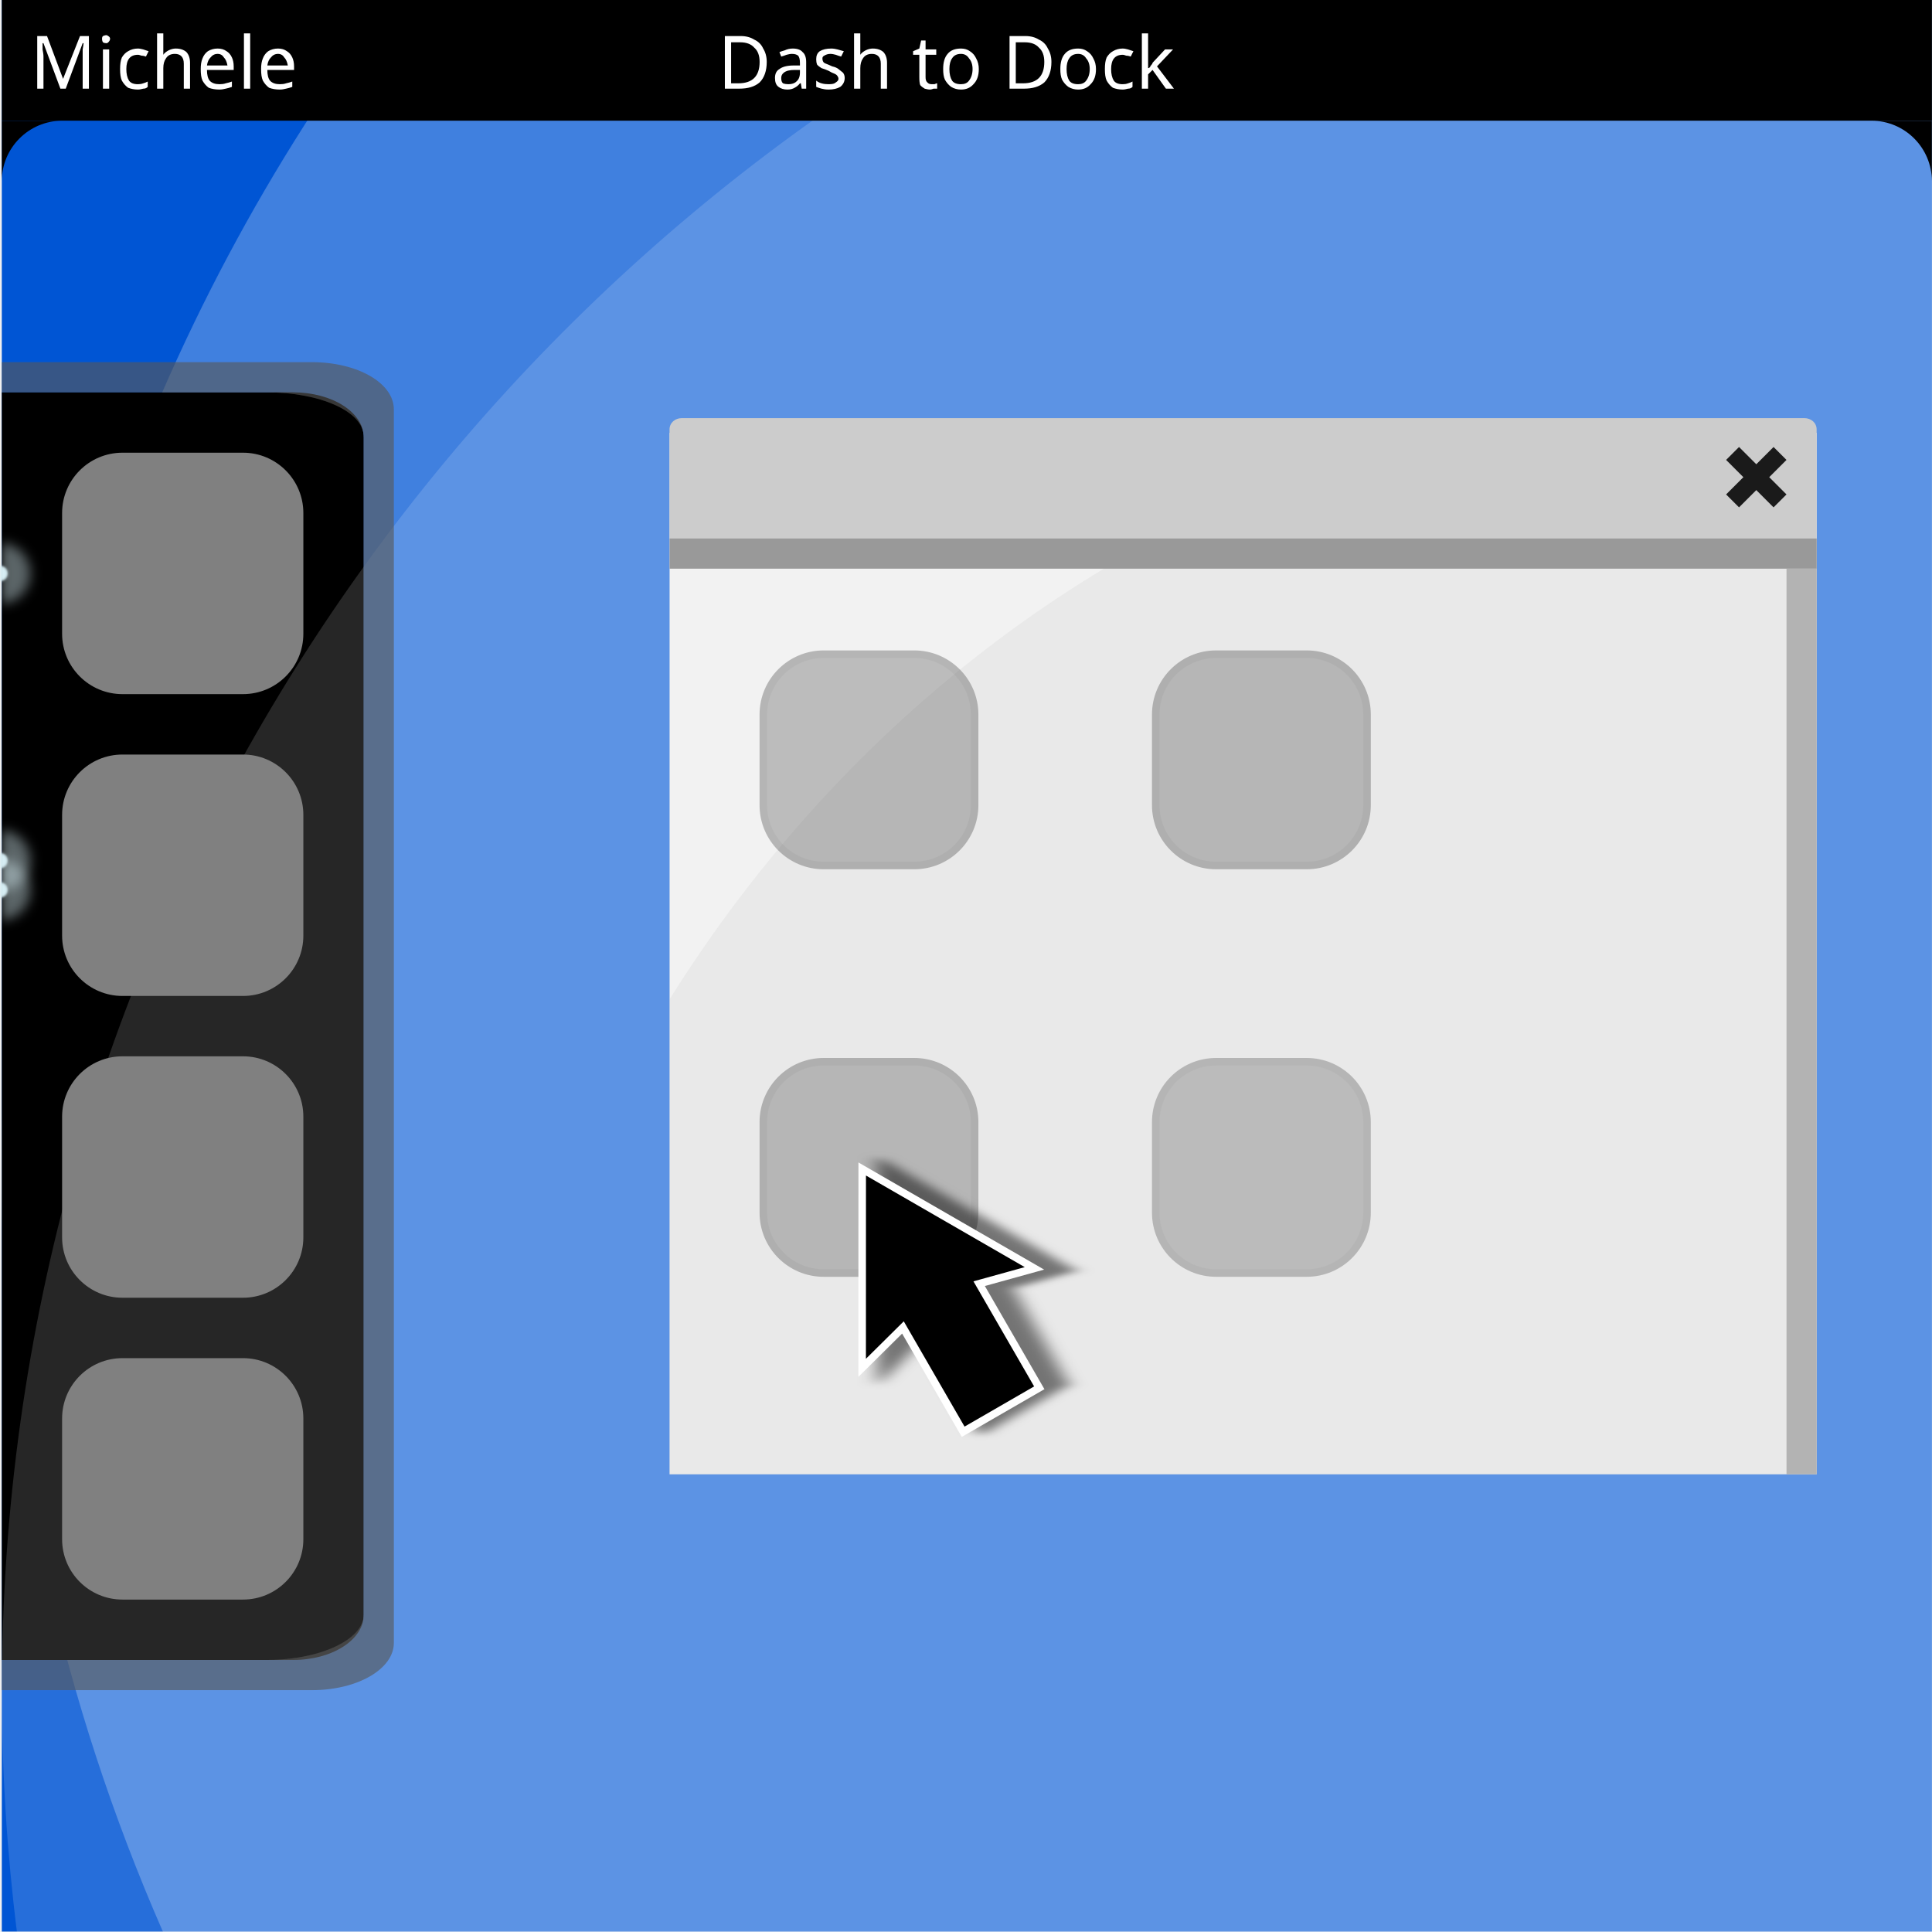
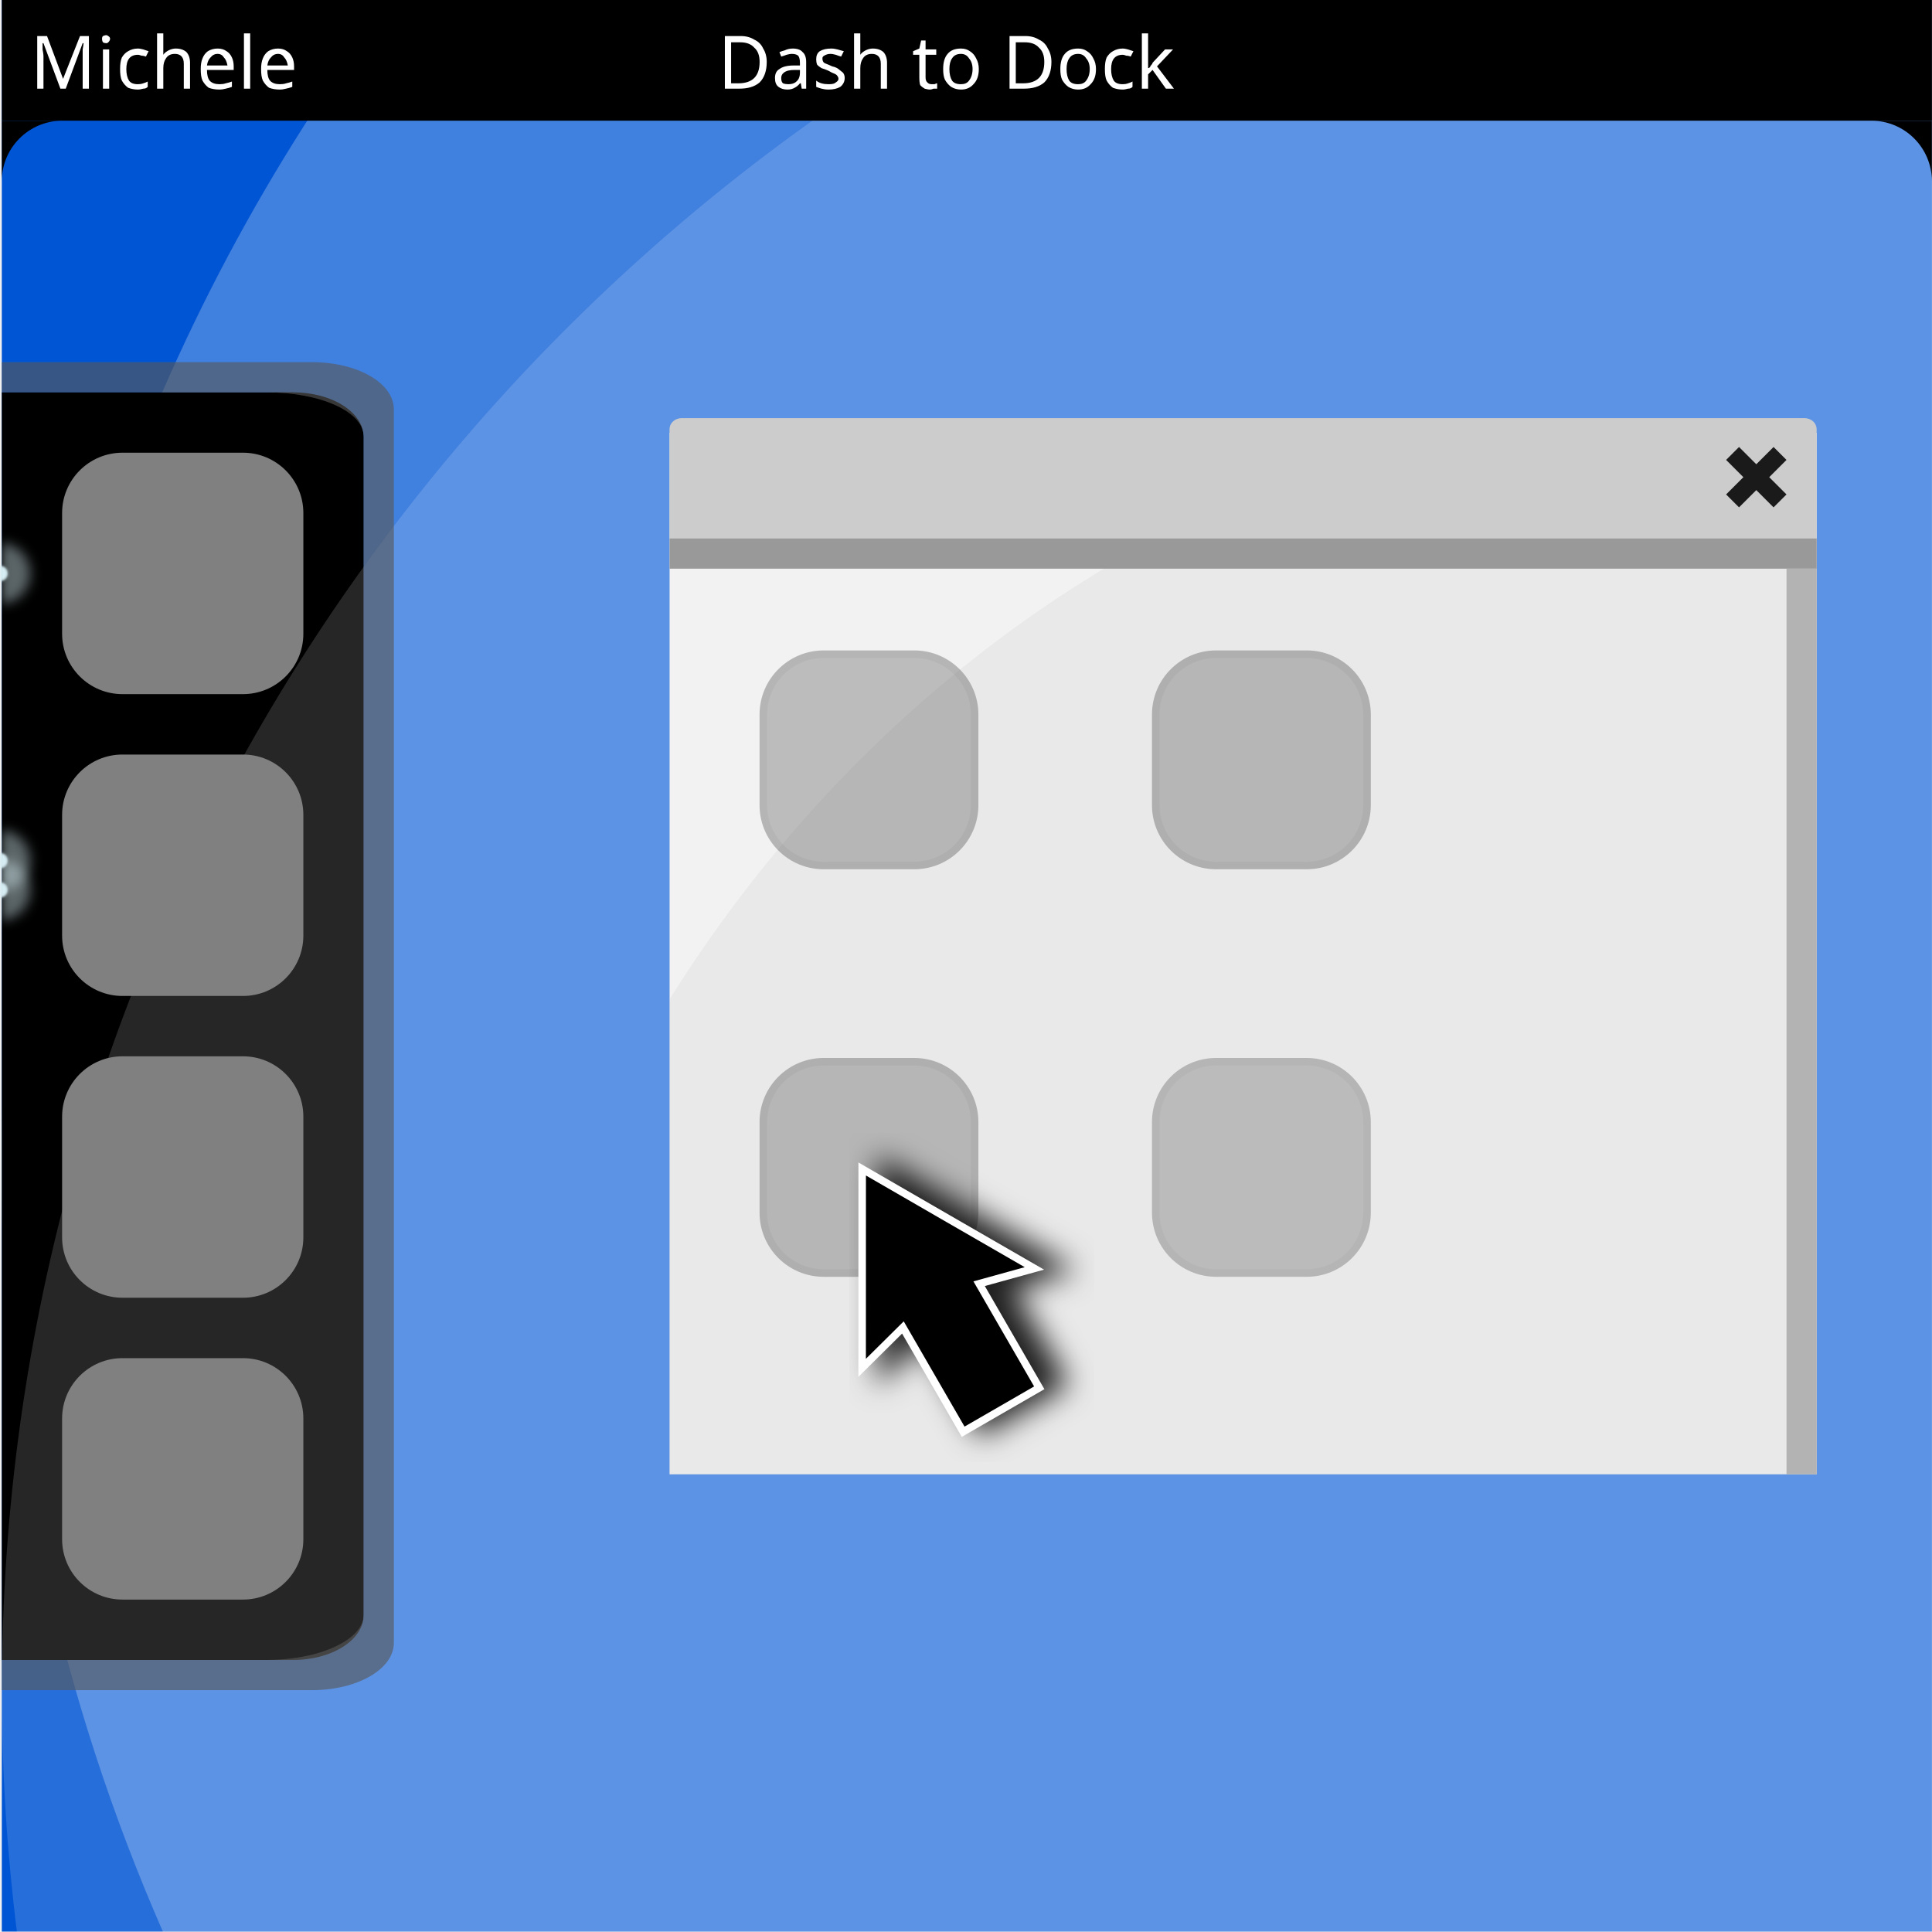
<svg xmlns="http://www.w3.org/2000/svg" width="33.867mm" height="33.867mm" viewBox="0 0 33.867 33.867" id="svg5179" version="1.1">
  <defs id="defs5181">
    <clipPath clipPathUnits="userSpaceOnUse" id="clipPath4379-92-4-9-6-8-0">
      <rect style="color:#000000;display:inline;overflow:visible;visibility:visible;opacity:0.832;fill:#000000;fill-opacity:1;fill-rule:nonzero;stroke:none;stroke-width:1.049;marker:none;enable-background:accumulate" id="rect4381-17-7-5-2-0-6" width="19.934" height="33.526" x="356.028" y="457.716" />
    </clipPath>
    <filter style="color-interpolation-filters:sRGB" id="filter4435-8-5-3-2-13-8" x="-0.229" width="1.458" y="-0.229" height="1.458">
      <feGaussianBlur stdDeviation="1.035" id="feGaussianBlur4437-6-7-9-8-8-1" />
    </filter>
    <filter style="color-interpolation-filters:sRGB" id="filter4365-71-5-7-0-6-2" x="-0.219" width="1.437" y="-0.219" height="1.437">
      <feGaussianBlur stdDeviation="0.989" id="feGaussianBlur4367-74-5-92-0-6-5" />
    </filter>
    <clipPath clipPathUnits="userSpaceOnUse" id="clipPath4379-6-7-5-8-6-01-2">
      <rect style="color:#000000;display:inline;overflow:visible;visibility:visible;opacity:0.832;fill:#000000;fill-opacity:1;fill-rule:nonzero;stroke:none;stroke-width:1.049;marker:none;enable-background:accumulate" id="rect4381-1-8-5-2-0-2-7" width="19.934" height="33.526" x="356.028" y="457.716" />
    </clipPath>
    <filter style="color-interpolation-filters:sRGB" id="filter4435-6-1-2-8-2-2-7" x="-0.229" width="1.458" y="-0.229" height="1.458">
      <feGaussianBlur stdDeviation="1.035" id="feGaussianBlur4437-1-1-3-60-1-4-4" />
    </filter>
    <filter style="color-interpolation-filters:sRGB" id="filter4365-4-5-2-24-7-3-3" x="-0.219" width="1.437" y="-0.219" height="1.437">
      <feGaussianBlur stdDeviation="0.989" id="feGaussianBlur4367-7-0-7-7-9-0-3" />
    </filter>
    <clipPath clipPathUnits="userSpaceOnUse" id="clipPath4379-5-6-0-9-8-7-9">
      <rect style="color:#000000;display:inline;overflow:visible;visibility:visible;opacity:0.832;fill:#000000;fill-opacity:1;fill-rule:nonzero;stroke:none;stroke-width:1.049;marker:none;enable-background:accumulate" id="rect4381-6-8-5-9-9-2-4" width="19.934" height="33.526" x="356.028" y="457.716" />
    </clipPath>
    <filter style="color-interpolation-filters:sRGB" id="filter4435-63-9-2-4-1-2-6" x="-0.229" width="1.458" y="-0.229" height="1.458">
      <feGaussianBlur stdDeviation="1.035" id="feGaussianBlur4437-0-5-6-8-8-9-9" />
    </filter>
    <filter style="color-interpolation-filters:sRGB" id="filter4365-2-4-3-6-3-1-7" x="-0.219" width="1.437" y="-0.219" height="1.437">
      <feGaussianBlur stdDeviation="0.989" id="feGaussianBlur4367-1-2-5-3-5-8-3" />
    </filter>
-     <filter style="color-interpolation-filters:sRGB" id="filter7280-5-3-4-6-6">
-       <feGaussianBlur stdDeviation="0.484" id="feGaussianBlur7282-3-5-6-93-8" />
+     <filter style="color-interpolation-filters:sRGB" id="filter4255" x="-0.204" width="1.407" y="-0.138" height="1.276">
+       <feGaussianBlur stdDeviation="0.259" id="feGaussianBlur4257" />
    </filter>
  </defs>
  <g id="layer1" transform="translate(136.9786,-11.55235)">
    <rect style="color:#000000;display:inline;overflow:visible;visibility:visible;fill:#0055d4;fill-opacity:1;fill-rule:nonzero;stroke:none;stroke-width:1.049;marker:none;enable-background:accumulate" id="rect4006-4-6-9-2-0-6" width="33.834" height="33.86" x="-136.947" y="11.552" />
    <path style="color:#000000;display:inline;overflow:visible;visibility:visible;opacity:0.25;fill:#ffffff;fill-opacity:1;fill-rule:nonzero;stroke:none;stroke-width:0.154;marker:none;filter:url(#filter4365-3);enable-background:accumulate" d="m -130.123,11.559 c -4.3,5.692 -6.672,12.609 -6.823,19.674 -0.011,0.542 -0.015,1.077 0,1.62 0.114,4.236 1.048,8.507 2.825,12.565 l 31.009,0 0,-33.86 -27.011,0 z" id="path6097-2-6-0-89-4" />
    <path style="color:#000000;display:inline;overflow:visible;visibility:visible;fill:#000000;fill-opacity:1;fill-rule:nonzero;stroke:none;stroke-width:1;marker:none;enable-background:accumulate" d="m -136.947,18.43 0,0.79 0,20.641 0,0.79 1.238,0 2.263,0 1.605,0 c 0.686,0 1.238,-0.355 1.238,-0.79 l 0,-20.641 c 0,-0.44 -0.552,-0.79 -1.238,-0.79 l -1.605,0 -2.263,0 z" id="rect4008-7-9-2-0-3-4" />
    <path style="color:#000000;display:inline;overflow:visible;visibility:visible;opacity:0.15;fill:#ffffff;fill-opacity:1;fill-rule:nonzero;stroke:none;stroke-width:0.154;marker:none;filter:url(#filter4365-3);enable-background:accumulate" d="m -119.368,11.559 c -10.47,5.722 -17.578,16.847 -17.578,29.627 0,1.438 0.09,2.842 0.264,4.232 l 33.569,0 0,-33.86 -16.256,0 z" id="path6097-4-5-23-9" />
    <rect style="color:#000000;display:inline;overflow:visible;visibility:visible;fill:#000000;fill-opacity:1;fill-rule:nonzero;stroke:none;stroke-width:1.049;marker:none;enable-background:accumulate" id="rect4247-4-4-5-3-8-1" width="33.834" height="2.116" x="-136.947" y="11.552" />
    <path style="color:#000000;display:inline;overflow:visible;visibility:visible;fill:#000000;fill-opacity:1;fill-rule:nonzero;stroke:none;stroke-width:1.049;marker:none;enable-background:accumulate" d="m -103.114,13.669 0,1.058 c 0,-0.582 -0.473,-1.058 -1.057,-1.058 l 1.057,0 z" id="rect4272-0-7-8-1-1-3-3-1" />
    <rect style="color:#000000;display:inline;overflow:visible;visibility:visible;fill:#808080;fill-opacity:1;fill-rule:nonzero;stroke:none;stroke-width:1.049;marker:none;enable-background:accumulate" id="rect4031-9-9-2-4-2-5" width="4.229" height="4.232" x="-135.89" y="19.488" rx="1.058" ry="1.058" />
    <path style="color:#000000;display:inline;overflow:visible;visibility:visible;fill:#000000;fill-opacity:1;fill-rule:nonzero;stroke:none;stroke-width:1.049;marker:none;enable-background:accumulate" d="m -136.947,13.669 0,1.058 c 0,-0.582 0.473,-1.058 1.057,-1.058 l -1.057,0 z" id="rect4272-0-2-1-74-41-1-6" />
    <g id="g4353-9-2-1-5-5-4" transform="matrix(0.1033126,0,0,0.1033928,-173.7608,-27.45325)" clip-path="url(#clipPath4379-92-4-9-6-8-0)">
      <circle r="5.43" cy="477.712" cx="274.13" transform="matrix(0.9474969,0,0,0.9474969,96.2908,21.84888)" id="path3153-1-7-3-5-60-3-6" style="color:#000000;display:inline;overflow:visible;visibility:visible;opacity:0.422;fill:#d7eef4;fill-opacity:1;fill-rule:nonzero;stroke:none;stroke-width:1.049;marker:none;filter:url(#filter4435-8-5-3-2-13-8);enable-background:accumulate" />
      <circle r="5.43" cy="477.712" cx="274.13" transform="matrix(0.2423155,0,0,0.2423155,289.6023,358.7223)" id="path3153-2-4-1-6-6-9-4-1" style="color:#000000;display:inline;overflow:visible;visibility:visible;fill:#d7eef4;fill-opacity:1;fill-rule:nonzero;stroke:none;stroke-width:1.049;marker:none;filter:url(#filter4365-71-5-7-0-6-2);enable-background:accumulate" />
    </g>
    <g id="g4589-4-1-1-3-6-2" transform="matrix(0.4992621,0,0,0.4996499,-318.2107,-206.0579)">
      <g clip-path="url(#clipPath4379-6-7-5-8-6-01-2)" transform="matrix(0.2069306,0,0,0.2069306,289.3269,368.5622)" id="g4353-66-1-4-2-6-94-5">
        <circle r="5.43" cy="477.712" cx="274.13" style="color:#000000;display:inline;overflow:visible;visibility:visible;opacity:0.422;fill:#d7eef4;fill-opacity:1;fill-rule:nonzero;stroke:none;stroke-width:1.049;marker:none;filter:url(#filter4435-6-1-2-8-2-2-7);enable-background:accumulate" id="path3153-1-6-4-5-63-7-1-0" transform="matrix(0.9474969,0,0,0.9474969,96.2908,21.84888)" />
        <circle r="5.43" cy="477.712" cx="274.13" style="color:#000000;display:inline;overflow:visible;visibility:visible;fill:#d7eef4;fill-opacity:1;fill-rule:nonzero;stroke:none;stroke-width:1.049;marker:none;filter:url(#filter4365-4-5-2-24-7-3-3);enable-background:accumulate" id="path3153-2-4-7-6-5-8-5-9-5" transform="matrix(0.2423155,0,0,0.2423155,289.6023,358.7223)" />
      </g>
      <g clip-path="url(#clipPath4379-5-6-0-9-8-7-9)" transform="matrix(0.2069306,0,0,0.2069306,289.3269,367.5345)" id="g4353-7-2-2-6-4-5-1">
        <circle r="5.43" cy="477.712" cx="274.13" style="color:#000000;display:inline;overflow:visible;visibility:visible;opacity:0.422;fill:#d7eef4;fill-opacity:1;fill-rule:nonzero;stroke:none;stroke-width:1.049;marker:none;filter:url(#filter4435-63-9-2-4-1-2-6);enable-background:accumulate" id="path3153-1-19-3-1-5-5-7-8" transform="matrix(0.9474969,0,0,0.9474969,96.2908,21.84888)" />
        <circle r="5.43" cy="477.712" cx="274.13" style="color:#000000;display:inline;overflow:visible;visibility:visible;fill:#d7eef4;fill-opacity:1;fill-rule:nonzero;stroke:none;stroke-width:1.049;marker:none;filter:url(#filter4365-2-4-3-6-3-1-7);enable-background:accumulate" id="path3153-2-4-5-7-9-9-9-7-6" transform="matrix(0.2423155,0,0,0.2423155,289.6023,358.7223)" />
      </g>
    </g>
    <text xml:space="preserve" style="font-style:normal;font-weight:normal;font-size:1.288px;line-height:125%;font-family:Sans;letter-spacing:0px;word-spacing:0px;fill:#ffffff;fill-opacity:1;stroke:none" x="-124.447" y="13.101" id="text4824-5-2-0-4-8" transform="scale(0.9996118,1.000388)">
      <tspan id="tspan4826-16-3-8-8-1" x="-124.447" y="13.101">Dash to Dock</tspan>
    </text>
    <text xml:space="preserve" style="font-style:normal;font-weight:normal;font-size:1.288px;line-height:125%;font-family:Sans;letter-spacing:0px;word-spacing:0px;fill:#ffffff;fill-opacity:1;stroke:none" x="-136.503" y="13.101" id="text4824-8-8-6-8-7-4" transform="scale(0.9996118,1.000388)">
      <tspan id="tspan4826-1-7-7-5-07-5" x="-136.503" y="13.101">Michele</tspan>
    </text>
    <rect style="color:#000000;display:inline;overflow:visible;visibility:visible;fill:#808080;fill-opacity:1;fill-rule:nonzero;stroke:none;stroke-width:1.049;marker:none;enable-background:accumulate" id="rect4031-9-0-8-5-4-0-7-6" width="4.229" height="4.232" x="-135.89" y="24.779" rx="1.058" ry="1.058" />
    <rect style="color:#000000;display:inline;overflow:visible;visibility:visible;fill:#808080;fill-opacity:1;fill-rule:nonzero;stroke:none;stroke-width:1.049;marker:none;enable-background:accumulate" id="rect4031-9-0-7-3-3-6-0-1" width="4.229" height="4.232" x="-135.89" y="30.069" rx="1.058" ry="1.058" />
    <rect style="color:#000000;display:inline;overflow:visible;visibility:visible;fill:#808080;fill-opacity:1;fill-rule:nonzero;stroke:none;stroke-width:1.049;marker:none;enable-background:accumulate" id="rect4031-9-0-6-5-1-3-9-0" width="4.229" height="4.232" x="-135.89" y="35.36" rx="1.058" ry="1.058" />
    <path style="color:#000000;display:inline;overflow:visible;visibility:visible;opacity:0.5;fill:#808080;fill-opacity:1;fill-rule:nonzero;stroke:none;stroke-width:1;marker:none;enable-background:accumulate" d="m -136.947,17.901 0,0.529 2.428,0 2.214,0 c 0.943,0 1.702,0.337 1.702,0.777 l 0,20.65 c 0,0.435 -0.758,0.794 -1.702,0.794 l -2.214,0 -2.428,0 0,0.529 0.909,0 2.643,0 1.883,0 c 0.8,0 1.437,-0.371 1.437,-0.827 l 0,-21.625 c 0,-0.461 -0.637,-0.827 -1.437,-0.827 l -1.883,0 -2.643,0 z" id="rect4008-7-0-0-3-3-3-7-9" />
    <path style="color:#000000;display:inline;overflow:visible;visibility:visible;opacity:0.25;fill:#1a1a1a;fill-opacity:1;fill-rule:nonzero;stroke:none;stroke-width:1;marker:none;enable-background:accumulate" d="m -136.947,17.901 0,0.529 2.428,0 2.214,0 c 0.943,0 1.702,0.337 1.702,0.777 l 0,20.65 c 0,0.435 -0.758,0.794 -1.702,0.794 l -2.214,0 -2.428,0 0,0.529 0.909,0 2.643,0 1.883,0 c 0.8,0 1.437,-0.371 1.437,-0.827 l 0,-21.625 c 0,-0.461 -0.637,-0.827 -1.437,-0.827 l -1.883,0 -2.643,0 z" id="rect4008-7-0-0-3-1-5-0-5-5" />
    <rect style="color:#000000;display:inline;overflow:visible;visibility:visible;fill:#f2f2f2;fill-opacity:1;fill-rule:nonzero;stroke:none;stroke-width:0.5;marker:none;filter:url(#filter4365-3);enable-background:accumulate" id="rect6777-7-9-6-9-8" width="20.108" height="18.256" x="-125.241" y="19.14" />
    <rect style="color:#000000;display:inline;overflow:visible;visibility:visible;opacity:0.25;fill:#1a1a1a;fill-opacity:1;fill-rule:nonzero;stroke:#000000;stroke-width:0.132;stroke-linecap:butt;stroke-linejoin:miter;stroke-miterlimit:4;stroke-dasharray:none;stroke-dashoffset:0;stroke-opacity:1;marker:none;enable-background:accumulate" id="rect4923-8-7-8-2" width="3.704" height="3.704" x="-116.719" y="30.164" rx="1.058" ry="1.058" />
    <path style="color:#000000;display:inline;overflow:visible;visibility:visible;opacity:0.15;fill:#b3b3b3;fill-opacity:1;fill-rule:nonzero;stroke:none;stroke-width:0.5;marker:none;filter:url(#filter4365-3);enable-background:accumulate" d="m -111.946,19.147 c -5.495,1.388 -10.215,5 -13.295,9.922 l 0,8.334 20.108,0 0,-18.256 -6.813,0 z" id="path6862-84-2-2-6-7" />
    <path style="color:#000000;display:inline;overflow:visible;visibility:visible;fill:#cccccc;fill-opacity:1;fill-rule:nonzero;stroke:none;stroke-width:0.5;marker:none;filter:url(#filter4365-3);enable-background:accumulate" d="m -125.027,18.882 c -0.117,0 -0.215,0.081 -0.215,0.198 l 0,0.446 0,1.257 0,0.215 0.215,0 19.678,0 0.215,0 0,-0.215 0,-1.257 0,-0.446 c 0,-0.117 -0.098,-0.198 -0.215,-0.198 l -19.678,0 z" id="rect6779-5-8-6-4-6" />
    <rect style="color:#000000;display:inline;overflow:visible;visibility:visible;fill:#999999;fill-opacity:1;fill-rule:nonzero;stroke:none;stroke-width:0.5;marker:none;filter:url(#filter4365-3);enable-background:accumulate" id="rect6779-2-3-9-9-0-8" width="20.108" height="0.529" x="-125.241" y="20.992" />
    <rect style="color:#000000;display:inline;overflow:visible;visibility:visible;fill:#b3b3b3;fill-opacity:1;fill-rule:nonzero;stroke:none;stroke-width:0.5;marker:none;filter:url(#filter4365-3);enable-background:accumulate" id="rect6779-2-4-8-0-7-1-1" width="15.875" height="0.529" x="21.521" y="105.133" transform="rotate(90)" />
    <g id="g6839-1-5-1-33-0" transform="matrix(0.02002288,0.02002284,-0.02002288,0.02002284,-106.6285,-6.022924)" style="fill:#1a1a1a">
      <rect y="616.077" x="653.013" height="41.543" width="11.314" id="rect6819-8-9-2-56-9" style="color:#000000;display:inline;overflow:visible;visibility:visible;fill:#1a1a1a;fill-opacity:1;fill-rule:nonzero;stroke:none;stroke-width:0.5;marker:none;filter:url(#filter4365-3);enable-background:accumulate" />
      <rect transform="rotate(90)" y="-679.441" x="631.192" height="41.543" width="11.314" id="rect6819-3-9-4-3-1-5" style="color:#000000;display:inline;overflow:visible;visibility:visible;fill:#1a1a1a;fill-opacity:1;fill-rule:nonzero;stroke:none;stroke-width:0.5;marker:none;filter:url(#filter4365-3);enable-background:accumulate" />
    </g>
    <rect style="color:#000000;display:inline;overflow:visible;visibility:visible;opacity:0.25;fill:#1a1a1a;fill-opacity:1;fill-rule:nonzero;stroke:#000000;stroke-width:0.132;stroke-linecap:butt;stroke-linejoin:miter;stroke-miterlimit:4;stroke-dasharray:none;stroke-dashoffset:0;stroke-opacity:1;marker:none;enable-background:accumulate" id="rect4923-6-8-9-1" width="3.704" height="3.704" x="-123.598" y="30.164" rx="1.058" ry="1.058" />
-     <g id="g3446" transform="rotate(-30,-120.3121,34.17718)">
-       <g transform="matrix(0.4582718,0.2645834,-0.2645833,0.4582718,-276.9479,-436.8746)" id="g7743-0-4-29-4">
-         <g id="g6197-2-0-5-7-9-0-1" transform="matrix(0.3708052,-0.2140845,0.2140845,0.3708052,363.3709,562.0615)" style="opacity:0.5;fill:#000000;stroke:#000000;stroke-width:0.5;filter:url(#filter7280-5-3-4-6-6)">
-           <path id="path6155-1-1-7-1-6-6-8" d="m 613.008,507.156 -3.848,6.661 -3.848,6.661 4.296,-1.128 0,9.215 6.8,0 0,-9.2 4.296,1.113 -3.848,-6.661 z" style="color:#000000;display:inline;overflow:visible;visibility:visible;fill:#000000;fill-opacity:1;fill-rule:nonzero;stroke:#000000;stroke-width:0.077;marker:none;filter:url(#filter4365-3);enable-background:accumulate" />
-           <path id="path6155-6-0-01-4-5-6-0-0" d="m 613.008,507.156 -3.848,6.661 -3.848,6.661 4.296,-1.128 0,8.802 6.8,0 0,-8.787 4.296,1.113 -3.848,-6.661 z" style="color:#000000;display:inline;overflow:visible;visibility:visible;fill:#000000;fill-opacity:1;fill-rule:nonzero;stroke:#000000;stroke-width:1.168;stroke-miterlimit:4;stroke-dasharray:none;marker:none;filter:url(#filter4365-3);enable-background:accumulate" />
-         </g>
-         <g id="g6197-2-7-0-0-0-4" transform="matrix(0.3708052,-0.2140845,0.2140845,0.3708052,362.6209,562.0615)" style="fill:#000000;stroke:#ffffff;stroke-width:0.5">
-           <path id="path6155-1-31-4-92-4-0" d="m 613.008,507.156 -3.848,6.661 -3.848,6.661 4.296,-1.128 0,9.112 6.8,0 0,-9.096 4.296,1.113 -3.848,-6.661 z" style="color:#000000;display:inline;overflow:visible;visibility:visible;fill:#000000;fill-opacity:1;fill-rule:nonzero;stroke:#ffffff;stroke-width:0.077;marker:none;filter:url(#filter4365-3);enable-background:accumulate" />
-           <path id="path6155-6-0-8-0-7-97-5" d="m 613.008,507.156 -3.848,6.661 -3.848,6.661 4.296,-1.128 0,9.318 6.8,0 0,-9.303 4.296,1.113 -3.848,-6.661 z" style="color:#000000;display:inline;overflow:visible;visibility:visible;fill:#000000;fill-opacity:1;fill-rule:nonzero;stroke:#ffffff;stroke-width:0.584;stroke-miterlimit:4;stroke-dasharray:none;marker:none;filter:url(#filter4365-3);enable-background:accumulate" />
-         </g>
-       </g>
-     </g>
+     <path style="color:#000000;display:inline;overflow:visible;visibility:visible;fill:#000000;fill-opacity:1;fill-rule:nonzero;stroke:#000000;stroke-width:0.265;stroke-miterlimit:4;stroke-dasharray:none;marker:none;enable-background:accumulate;opacity:0.866;filter:url(#filter4255)" d="m -121.468,32.044 -5e-4,1.743 -4.9e-4,1.743 0.715,-0.708 0.997,1.727 1.334,-0.77 -0.995,-1.724 0.969,-0.268 -1.51,-0.871 z" id="path6155-6-0-01-4-5-6-0-0" />
+     <path style="color:#000000;display:inline;overflow:visible;visibility:visible;fill:#000000;fill-opacity:1;fill-rule:nonzero;stroke:#ffffff;stroke-width:0.132;stroke-miterlimit:4;stroke-dasharray:none;marker:none;filter:url(#filter4365-3);enable-background:accumulate" d="m -121.865,32.044 -5e-4,1.743 -4.9e-4,1.743 0.715,-0.708 1.056,1.828 1.334,-0.77 -1.054,-1.825 0.969,-0.268 -1.51,-0.871 z" id="path6155-6-0-8-0-7-97-5" />
    <rect style="color:#000000;display:inline;overflow:visible;visibility:visible;opacity:0.25;fill:#1a1a1a;fill-opacity:1;fill-rule:nonzero;stroke:#000000;stroke-width:0.132;stroke-linecap:butt;stroke-linejoin:miter;stroke-miterlimit:4;stroke-dasharray:none;stroke-dashoffset:0;stroke-opacity:1;marker:none;enable-background:accumulate" id="rect4923-4-8-4" width="3.704" height="3.704" x="-123.598" y="23.02" rx="1.058" ry="1.058" />
    <rect style="color:#000000;display:inline;overflow:visible;visibility:visible;opacity:0.25;fill:#1a1a1a;fill-opacity:1;fill-rule:nonzero;stroke:#000000;stroke-width:0.132;stroke-linecap:butt;stroke-linejoin:miter;stroke-miterlimit:4;stroke-dasharray:none;stroke-dashoffset:0;stroke-opacity:1;marker:none;enable-background:accumulate" id="rect4923-2-6-7-8" width="3.704" height="3.704" x="-116.719" y="23.02" rx="1.058" ry="1.058" />
  </g>
</svg>
